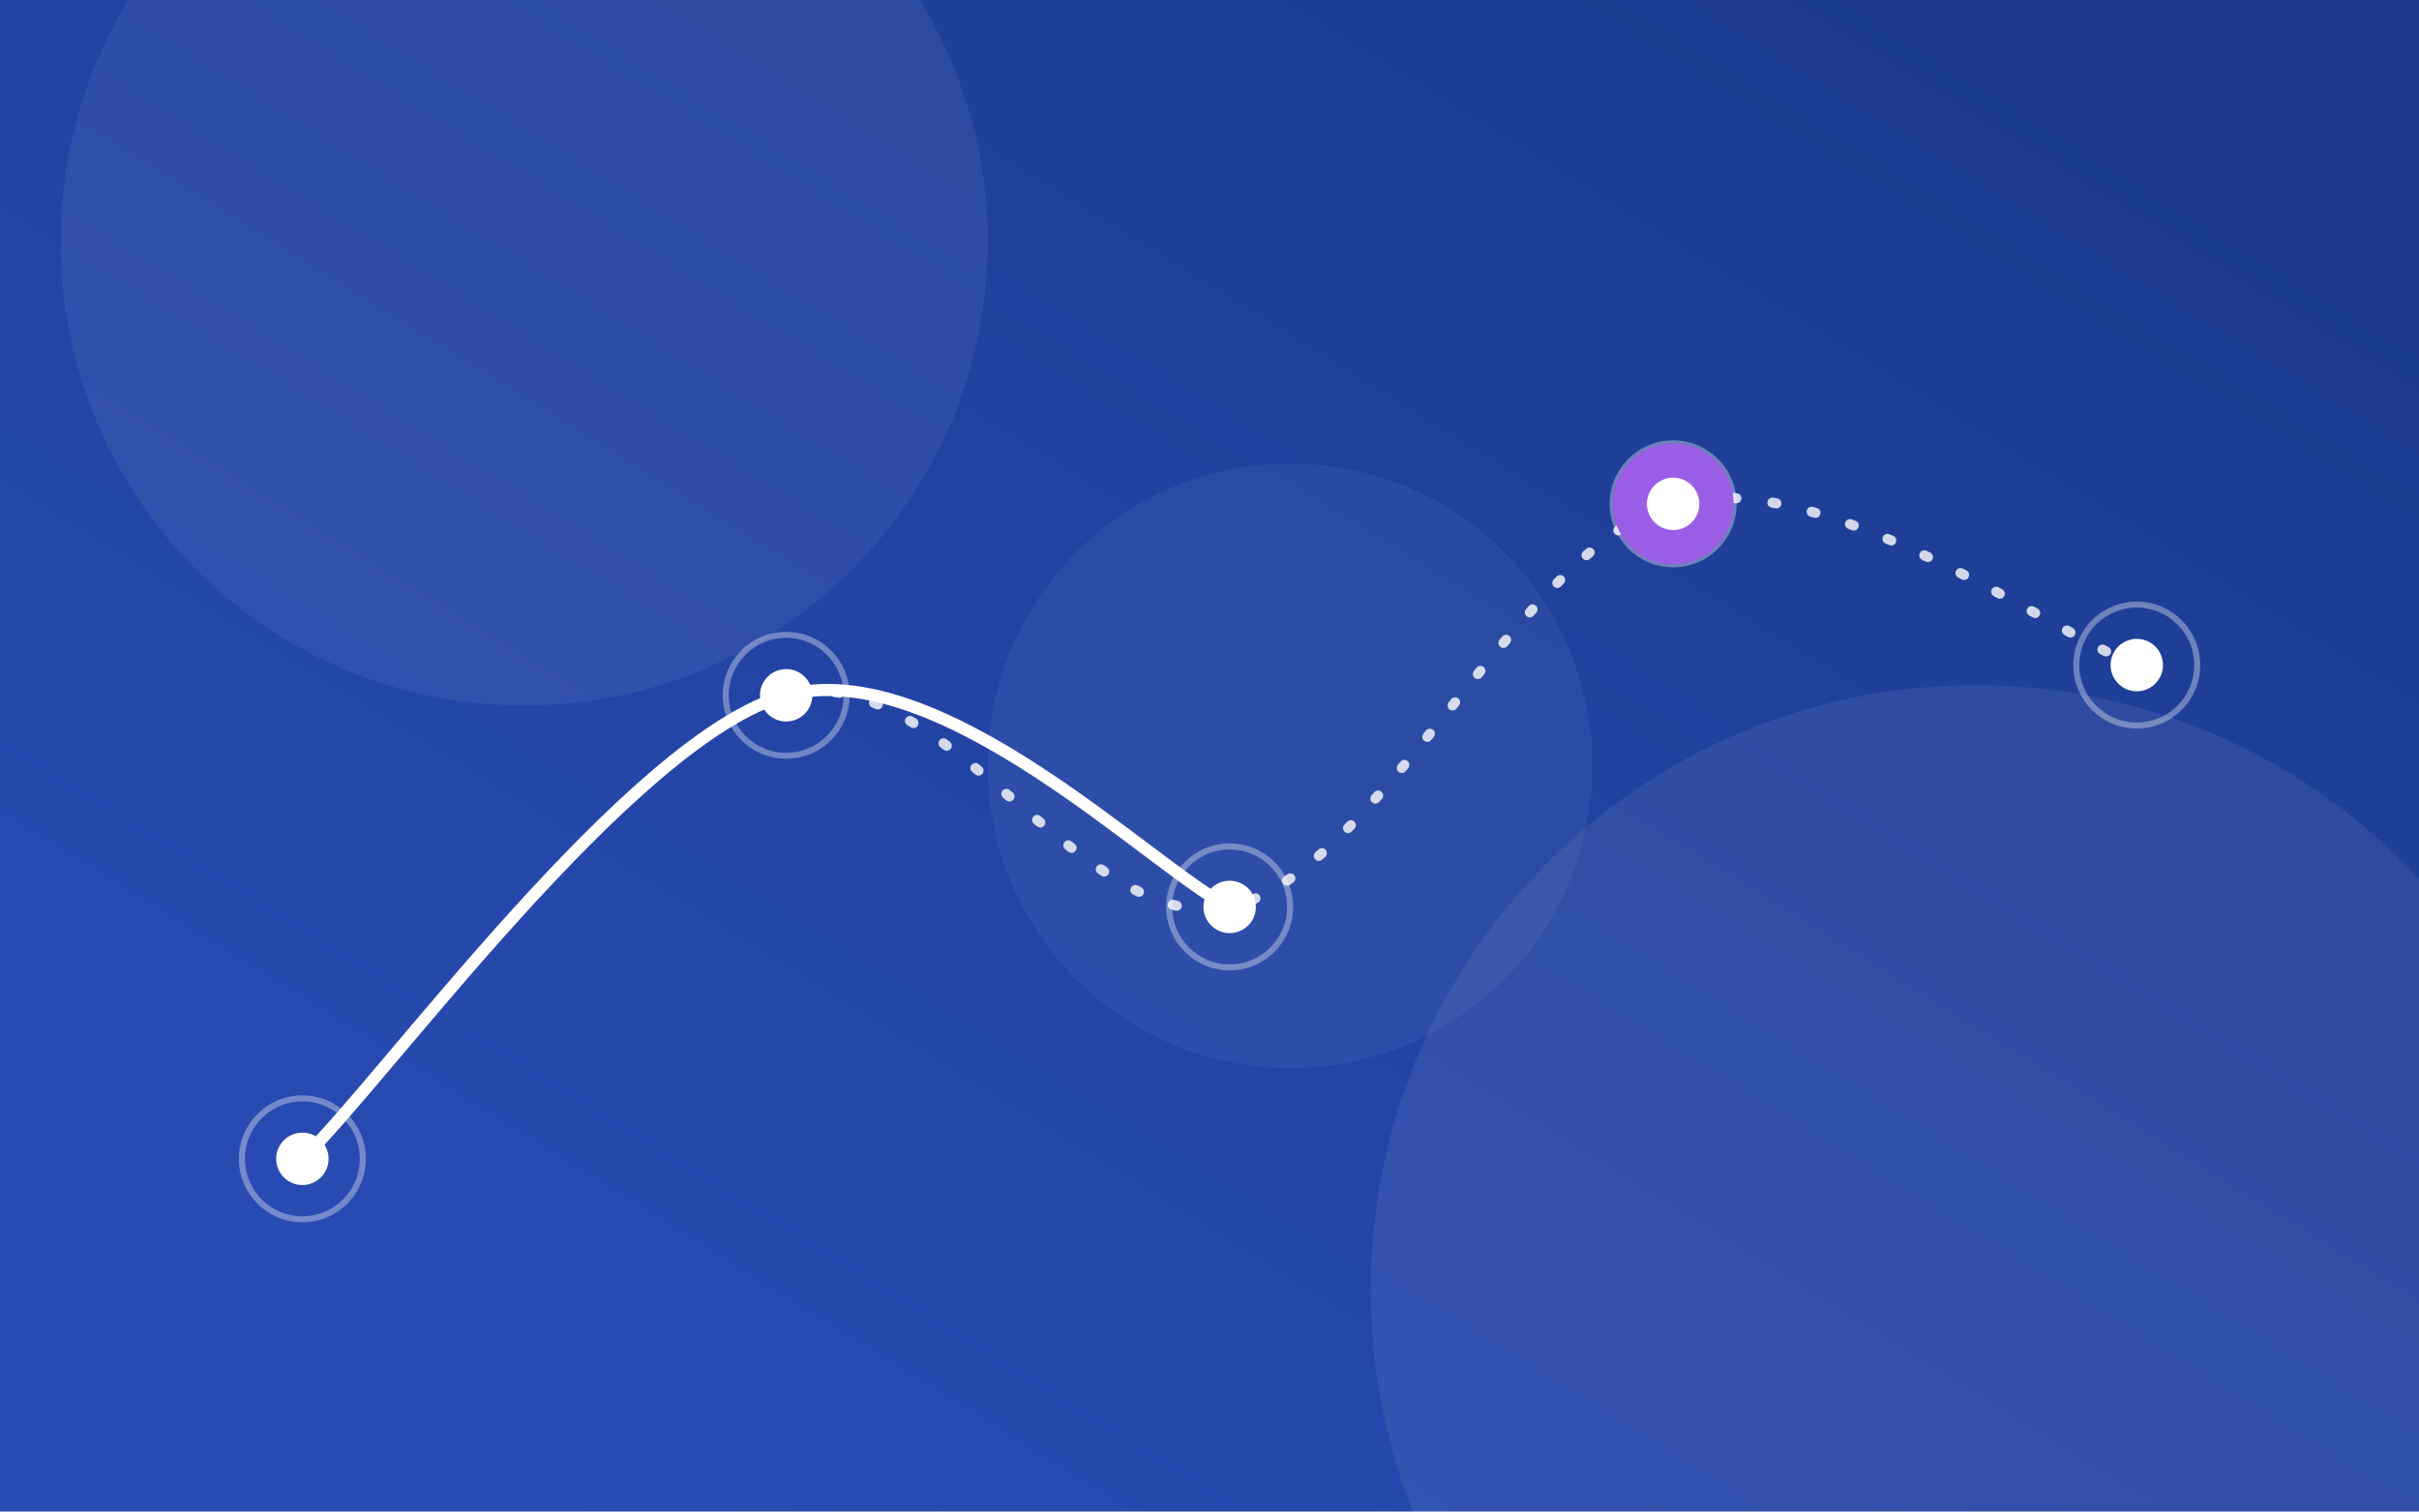
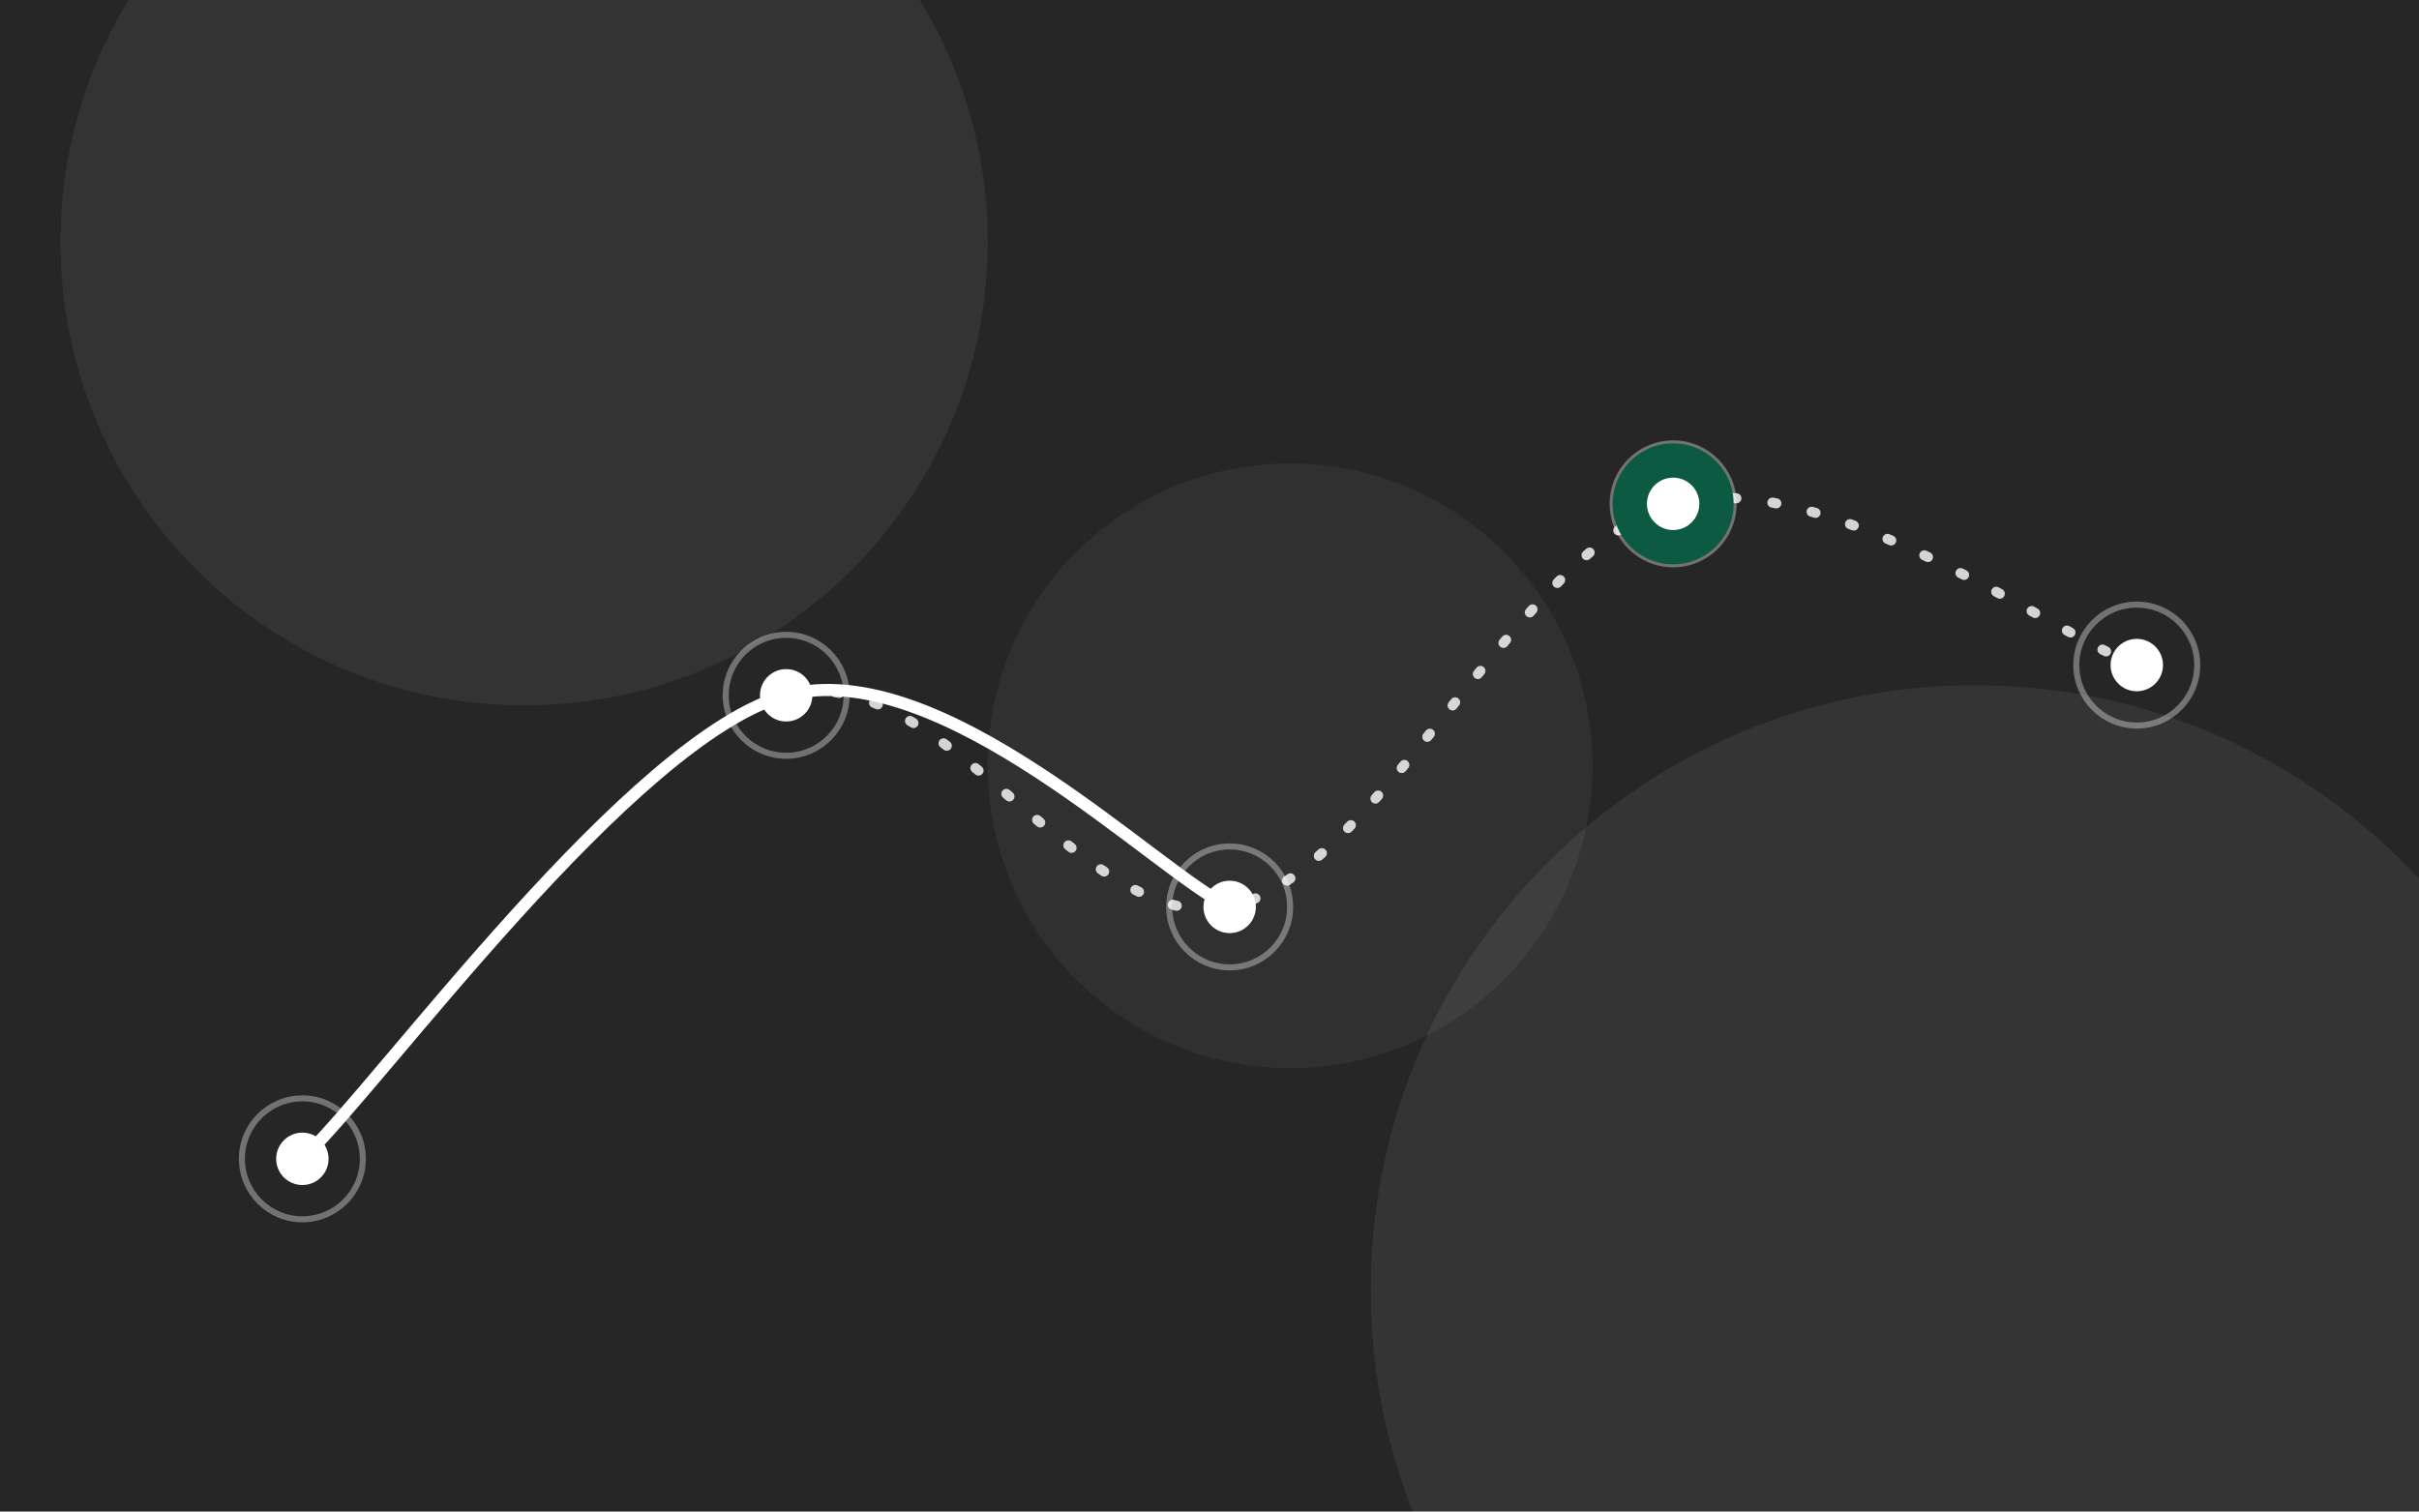
<svg xmlns="http://www.w3.org/2000/svg" viewBox="0 0 1200 750" width="1200" height="750">
  <defs>
    <linearGradient id="bg" x1="0.9" y1="0.1" x2="0.1" y2="0.9">
-       <stop offset="0" stop-color="#1b3a8f" />
-       <stop offset="1" stop-color="#2a4cb5" />
+       <stop offset="0" stop-color="#262626" />
+       <stop offset="1" stop-color="#262626" />
    </linearGradient>
  </defs>
  <rect width="1200" height="750" fill="url(#bg)" />
  <circle cx="260" cy="120" r="230" fill="#fff" fill-opacity=".06" />
  <circle cx="980" cy="640" r="300" fill="#fff" fill-opacity=".07" />
  <circle cx="640" cy="380" r="150" fill="#fff" fill-opacity=".05" />
  <path d="M150 575C190 536.7 313.3 365.8 390 345C466.7 324.2 536.7 465.8 610 450C683.3 434.2 755 270 830 250C905 230 1021.7 316.7 1060 330" fill="none" stroke="#fff" stroke-opacity=".8" stroke-width="5" stroke-linecap="round" stroke-dasharray="2 18" />
  <path d="M150 575C190 536.7 313.3 365.8 390 345C466.7 324.2 573.3 432.5 610 450" fill="none" stroke="#fff" stroke-width="6" stroke-linecap="round" />
  <circle cx="150" cy="575" r="30" fill="none" stroke="#fff" stroke-opacity=".35" stroke-width="3" />
  <circle cx="150" cy="575" r="13" fill="#fff" />
  <circle cx="390" cy="345" r="30" fill="none" stroke="#fff" stroke-opacity=".35" stroke-width="3" />
  <circle cx="390" cy="345" r="13" fill="#fff" />
  <circle cx="610" cy="450" r="30" fill="none" stroke="#fff" stroke-opacity=".35" stroke-width="3" />
  <circle cx="610" cy="450" r="13" fill="#fff" />
  <circle cx="830" cy="250" r="30" fill="none" stroke="#fff" stroke-opacity=".35" stroke-width="3" />
  <circle cx="830" cy="250" r="13" fill="#fff" />
  <circle cx="1060" cy="330" r="30" fill="none" stroke="#fff" stroke-opacity=".35" stroke-width="3" />
  <circle cx="1060" cy="330" r="13" fill="#fff" />
-   <circle cx="830" cy="250" r="30" fill="#9b5de5" />
+   <circle cx="830" cy="250" r="30" fill="#0c5a41" />
  <circle cx="830" cy="250" r="13" fill="#fff" />
</svg>
